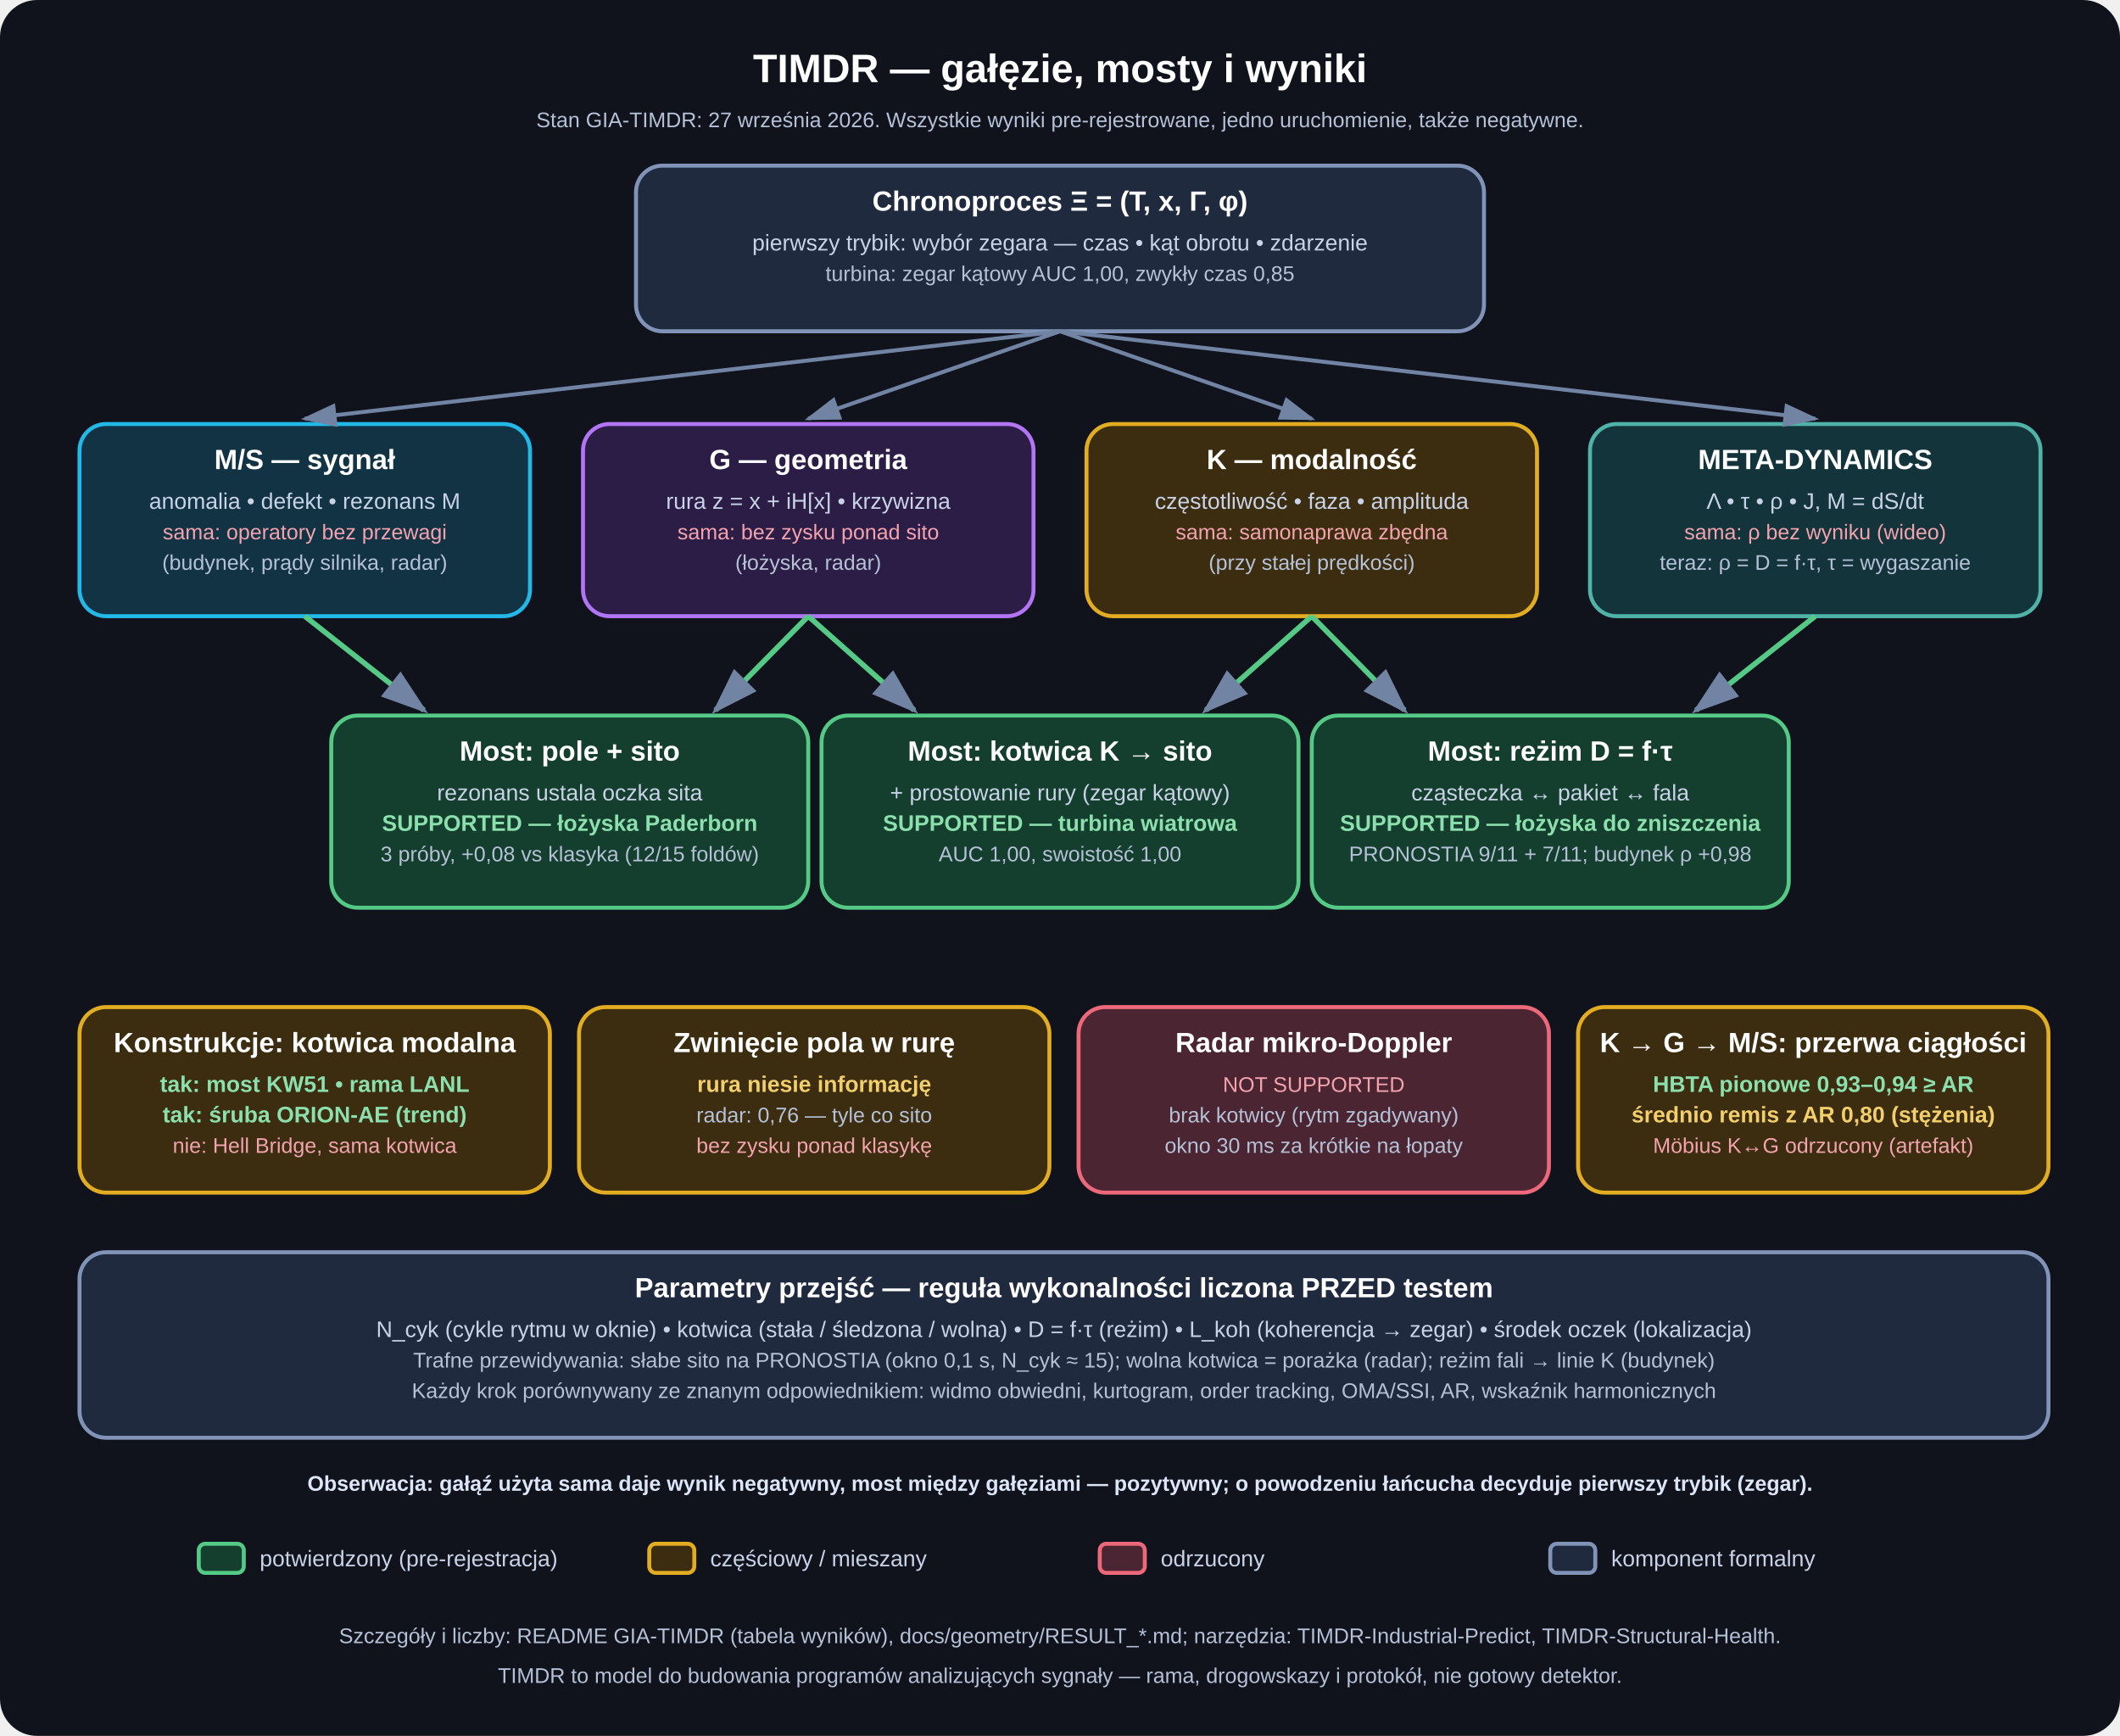
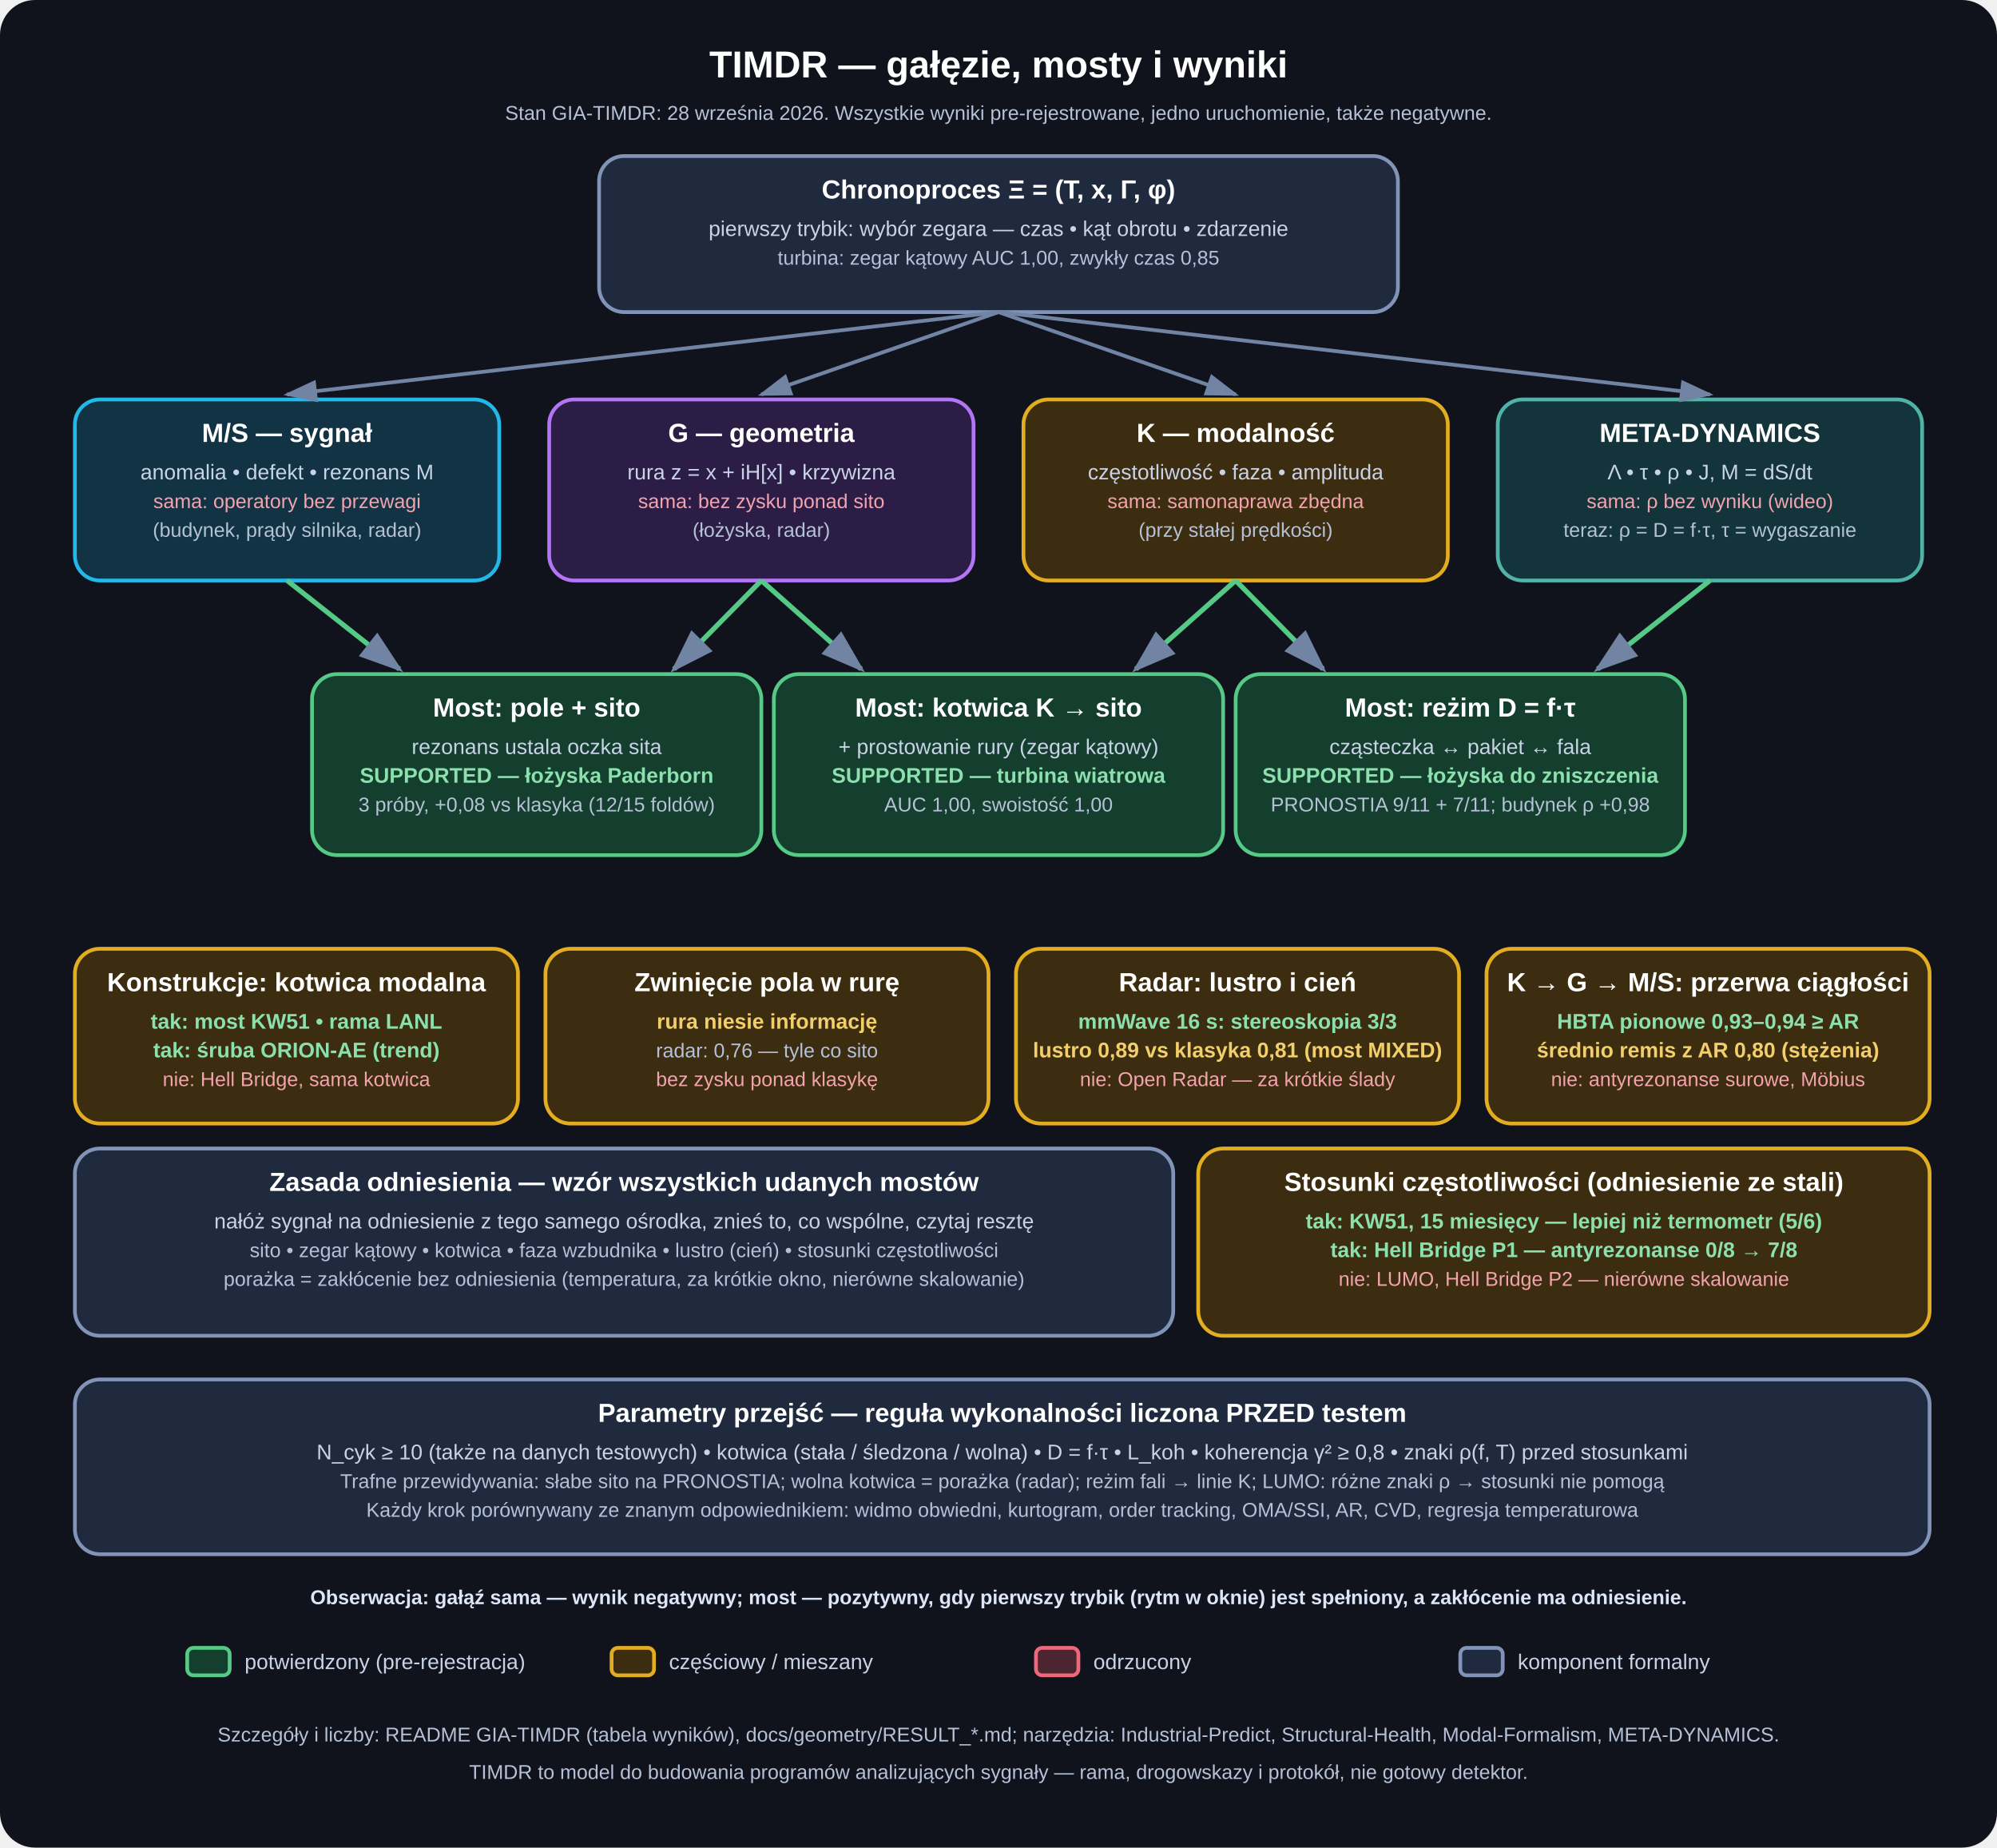
- <svg xmlns="http://www.w3.org/2000/svg" width="1600" height="1310" viewBox="0 0 1600 1310" role="img" aria-labelledby="title desc">
+ <svg xmlns="http://www.w3.org/2000/svg" width="1600" height="1480" viewBox="0 0 1600 1480" role="img" aria-labelledby="title desc">
  <defs>
    <style>
.bg{fill:#11131c}.formal{fill:#202a3e;stroke:#8194b7;stroke-width:3}.ms{fill:#123344;stroke:#22b9e8;stroke-width:3}
.g{fill:#2c1d46;stroke:#b175f5;stroke-width:3}.k{fill:#3c2d10;stroke:#e3ad21;stroke-width:3}.meta{fill:#12343a;stroke:#4fb3a8;stroke-width:3}
.support{fill:#143e2d;stroke:#55ca86;stroke-width:3}.partial{fill:#3c2d10;stroke:#e3ad21;stroke-width:3}.reject{fill:#4b2531;stroke:#ec687a;stroke-width:3}
.line{fill:none;stroke:#7184a4;stroke-width:3}.gline{fill:none;stroke:#55ca86;stroke-width:4}
.h{font:700 30px Arial,sans-serif;fill:#fff}.sh{font:700 21px Arial,sans-serif;fill:#fff}.small{font:17px Arial,sans-serif;fill:#c9d3e7}
.note{font:16px Arial,sans-serif;fill:#b5c1d7}.neg{font:16px Arial,sans-serif;fill:#f3a3ae}.pos{font:700 17px Arial,sans-serif;fill:#8be0ad}
.mid{font:700 17px Arial,sans-serif;fill:#f2cf6b}.label{font:700 16px Arial,sans-serif;fill:#dce6f8}
</style>
    <marker id="arrow" markerWidth="10" markerHeight="10" refX="8" refY="3" orient="auto">
      <path d="M0,0 L9,3 L0,6 Z" fill="#7184a4" />
    </marker>
  </defs>
-   <rect class="bg" width="1600" height="1310" rx="28" />
+   <rect class="bg" width="1600" height="1480" rx="28" />
  <text x="800" y="62" text-anchor="middle" class="h">TIMDR — gałęzie, mosty i wyniki</text>
-   <text x="800" y="96" text-anchor="middle" class="note">Stan GIA-TIMDR: 27 września 2026. Wszystkie wyniki pre-rejestrowane, jedno uruchomienie, także negatywne.</text>
+   <text x="800" y="96" text-anchor="middle" class="note">Stan GIA-TIMDR: 28 września 2026. Wszystkie wyniki pre-rejestrowane, jedno uruchomienie, także negatywne.</text>
  <rect x="480" y="125" width="640" height="125" rx="20" class="formal" />
  <text x="800.0" y="159" text-anchor="middle" class="sh">Chronoproces Ξ = (T, x, Γ, φ)</text>
  <text x="800.0" y="189" text-anchor="middle" class="small">pierwszy trybik: wybór zegara — czas • kąt obrotu • zdarzenie</text>
  <text x="800.0" y="212" text-anchor="middle" class="note">turbina: zegar kątowy AUC 1,00, zwykły czas 0,85</text>
  <rect x="60" y="320" width="340" height="145" rx="20" class="ms" />
  <text x="230.0" y="354" text-anchor="middle" class="sh">M/S — sygnał</text>
  <text x="230.0" y="384" text-anchor="middle" class="small">anomalia • defekt • rezonans M</text>
  <text x="230.0" y="407" text-anchor="middle" class="neg">sama: operatory bez przewagi</text>
  <text x="230.0" y="430" text-anchor="middle" class="note">(budynek, prądy silnika, radar)</text>
  <path d="M800,250 L230.0,316" class="line" marker-end="url(#arrow)" />
  <rect x="440" y="320" width="340" height="145" rx="20" class="g" />
  <text x="610.0" y="354" text-anchor="middle" class="sh">G — geometria</text>
  <text x="610.0" y="384" text-anchor="middle" class="small">rura z = x + iH[x] • krzywizna</text>
  <text x="610.0" y="407" text-anchor="middle" class="neg">sama: bez zysku ponad sito</text>
  <text x="610.0" y="430" text-anchor="middle" class="note">(łożyska, radar)</text>
  <path d="M800,250 L610.0,316" class="line" marker-end="url(#arrow)" />
  <rect x="820" y="320" width="340" height="145" rx="20" class="k" />
  <text x="990.0" y="354" text-anchor="middle" class="sh">K — modalność</text>
  <text x="990.0" y="384" text-anchor="middle" class="small">częstotliwość • faza • amplituda</text>
  <text x="990.0" y="407" text-anchor="middle" class="neg">sama: samonaprawa zbędna</text>
  <text x="990.0" y="430" text-anchor="middle" class="note">(przy stałej prędkości)</text>
  <path d="M800,250 L990.0,316" class="line" marker-end="url(#arrow)" />
  <rect x="1200" y="320" width="340" height="145" rx="20" class="meta" />
  <text x="1370.0" y="354" text-anchor="middle" class="sh">META-DYNAMICS</text>
  <text x="1370.0" y="384" text-anchor="middle" class="small">Λ • τ • ρ • J,  M = dS/dt</text>
  <text x="1370.0" y="407" text-anchor="middle" class="neg">sama: ρ bez wyniku (wideo)</text>
  <text x="1370.0" y="430" text-anchor="middle" class="note">teraz: ρ = D = f·τ, τ = wygaszanie</text>
  <path d="M800,250 L1370.0,316" class="line" marker-end="url(#arrow)" />
  <rect x="250" y="540" width="360" height="145" rx="20" class="support" />
  <text x="430.0" y="574" text-anchor="middle" class="sh">Most: pole + sito</text>
  <text x="430.0" y="604" text-anchor="middle" class="small">rezonans ustala oczka sita</text>
  <text x="430.0" y="627" text-anchor="middle" class="pos">SUPPORTED — łożyska Paderborn</text>
  <text x="430.0" y="650" text-anchor="middle" class="note">3 próby, +0,08 vs klasyka (12/15 foldów)</text>
  <path d="M230.0,465 L320,536" class="gline" marker-end="url(#arrow)" />
  <path d="M610.0,465 L540,536" class="gline" marker-end="url(#arrow)" />
  <rect x="620" y="540" width="360" height="145" rx="20" class="support" />
  <text x="800.0" y="574" text-anchor="middle" class="sh">Most: kotwica K → sito</text>
  <text x="800.0" y="604" text-anchor="middle" class="small">+ prostowanie rury (zegar kątowy)</text>
  <text x="800.0" y="627" text-anchor="middle" class="pos">SUPPORTED — turbina wiatrowa</text>
  <text x="800.0" y="650" text-anchor="middle" class="note">AUC 1,00, swoistość 1,00</text>
  <path d="M610.0,465 L690,536" class="gline" marker-end="url(#arrow)" />
  <path d="M990.0,465 L910,536" class="gline" marker-end="url(#arrow)" />
  <rect x="990" y="540" width="360" height="145" rx="20" class="support" />
  <text x="1170.0" y="574" text-anchor="middle" class="sh">Most: reżim D = f·τ</text>
  <text x="1170.0" y="604" text-anchor="middle" class="small">cząsteczka ↔ pakiet ↔ fala</text>
  <text x="1170.0" y="627" text-anchor="middle" class="pos">SUPPORTED — łożyska do zniszczenia</text>
  <text x="1170.0" y="650" text-anchor="middle" class="note">PRONOSTIA 9/11 + 7/11; budynek ρ +0,98</text>
  <path d="M990.0,465 L1060,536" class="gline" marker-end="url(#arrow)" />
  <path d="M1370.0,465 L1280,536" class="gline" marker-end="url(#arrow)" />
  <rect x="60" y="760" width="355" height="140" rx="20" class="partial" />
  <text x="237.5" y="794" text-anchor="middle" class="sh">Konstrukcje: kotwica modalna</text>
  <text x="237.5" y="824" text-anchor="middle" class="pos">tak: most KW51 • rama LANL</text>
  <text x="237.5" y="847" text-anchor="middle" class="pos">tak: śruba ORION-AE (trend)</text>
  <text x="237.5" y="870" text-anchor="middle" class="neg">nie: Hell Bridge, sama kotwica</text>
  <rect x="437" y="760" width="355" height="140" rx="20" class="partial" />
  <text x="614.5" y="794" text-anchor="middle" class="sh">Zwinięcie pola w rurę</text>
  <text x="614.5" y="824" text-anchor="middle" class="mid">rura niesie informację</text>
  <text x="614.5" y="847" text-anchor="middle" class="note">radar: 0,76 — tyle co sito</text>
  <text x="614.5" y="870" text-anchor="middle" class="neg">bez zysku ponad klasykę</text>
-   <rect x="814" y="760" width="355" height="140" rx="20" class="reject" />
-   <text x="991.5" y="794" text-anchor="middle" class="sh">Radar mikro-Doppler</text>
-   <text x="991.5" y="824" text-anchor="middle" class="neg">NOT SUPPORTED</text>
-   <text x="991.5" y="847" text-anchor="middle" class="note">brak kotwicy (rytm zgadywany)</text>
-   <text x="991.5" y="870" text-anchor="middle" class="note">okno 30 ms za krótkie na łopaty</text>
+   <rect x="814" y="760" width="355" height="140" rx="20" class="partial" />
+   <text x="991.5" y="794" text-anchor="middle" class="sh">Radar: lustro i cień</text>
+   <text x="991.5" y="824" text-anchor="middle" class="pos">mmWave 16 s: stereoskopia 3/3</text>
+   <text x="991.5" y="847" text-anchor="middle" class="mid">lustro 0,89 vs klasyka 0,81 (most MIXED)</text>
+   <text x="991.5" y="870" text-anchor="middle" class="neg">nie: Open Radar — za krótkie ślady</text>
  <rect x="1191" y="760" width="355" height="140" rx="20" class="partial" />
  <text x="1368.5" y="794" text-anchor="middle" class="sh">K → G → M/S: przerwa ciągłości</text>
  <text x="1368.5" y="824" text-anchor="middle" class="pos">HBTA pionowe 0,93–0,94 ≥ AR</text>
  <text x="1368.5" y="847" text-anchor="middle" class="mid">średnio remis z AR 0,80 (stężenia)</text>
-   <text x="1368.5" y="870" text-anchor="middle" class="neg">Möbius K↔G odrzucony (artefakt)</text>
-   <rect x="60" y="945" width="1486" height="140" rx="20" class="formal" />
-   <text x="803.0" y="979" text-anchor="middle" class="sh">Parametry przejść — reguła wykonalności liczona PRZED testem</text>
-   <text x="803.0" y="1009" text-anchor="middle" class="small">N_cyk (cykle rytmu w oknie) • kotwica (stała / śledzona / wolna) • D = f·τ (reżim) • L_koh (koherencja → zegar) • środek oczek (lokalizacja)</text>
-   <text x="803.0" y="1032" text-anchor="middle" class="note">Trafne przewidywania: słabe sito na PRONOSTIA (okno 0,1 s, N_cyk ≈ 15); wolna kotwica = porażka (radar); reżim fali → linie K (budynek)</text>
-   <text x="803.0" y="1055" text-anchor="middle" class="note">Każdy krok porównywany ze znanym odpowiednikiem: widmo obwiedni, kurtogram, order tracking, OMA/SSI, AR, wskaźnik harmonicznych</text>
-   <text x="800" y="1125" text-anchor="middle" class="label">Obserwacja: gałąź użyta sama daje wynik negatywny, most między gałęziami — pozytywny; o powodzeniu łańcucha decyduje pierwszy trybik (zegar).</text>
-   <rect x="150" y="1165" width="34" height="22" rx="5" class="support" />
-   <text x="196" y="1182" class="small">potwierdzony (pre-rejestracja)</text>
-   <rect x="490" y="1165" width="34" height="22" rx="5" class="partial" />
-   <text x="536" y="1182" class="small">częściowy / mieszany</text>
-   <rect x="830" y="1165" width="34" height="22" rx="5" class="reject" />
-   <text x="876" y="1182" class="small">odrzucony</text>
-   <rect x="1170" y="1165" width="34" height="22" rx="5" class="formal" />
-   <text x="1216" y="1182" class="small">komponent formalny</text>
-   <text x="800" y="1240" text-anchor="middle" class="note">Szczegóły i liczby: README GIA-TIMDR (tabela wyników), docs/geometry/RESULT_*.md; narzędzia: TIMDR-Industrial-Predict, TIMDR-Structural-Health.</text>
-   <text x="800" y="1270" text-anchor="middle" class="note">TIMDR to model do budowania programów analizujących sygnały — rama, drogowskazy i protokół, nie gotowy detektor.</text>
+   <text x="1368.5" y="870" text-anchor="middle" class="neg">nie: antyrezonanse surowe, Möbius</text>
+   <rect x="60" y="920" width="880" height="150" rx="20" class="formal" />
+   <text x="500.0" y="954" text-anchor="middle" class="sh">Zasada odniesienia — wzór wszystkich udanych mostów</text>
+   <text x="500.0" y="984" text-anchor="middle" class="small">nałóż sygnał na odniesienie z tego samego ośrodka, znieś to, co wspólne, czytaj resztę</text>
+   <text x="500.0" y="1007" text-anchor="middle" class="note">sito • zegar kątowy • kotwica • faza wzbudnika • lustro (cień) • stosunki częstotliwości</text>
+   <text x="500.0" y="1030" text-anchor="middle" class="note">porażka = zakłócenie bez odniesienia (temperatura, za krótkie okno, nierówne skalowanie)</text>
+   <rect x="960" y="920" width="586" height="150" rx="20" class="partial" />
+   <text x="1253.0" y="954" text-anchor="middle" class="sh">Stosunki częstotliwości (odniesienie ze stali)</text>
+   <text x="1253.0" y="984" text-anchor="middle" class="pos">tak: KW51, 15 miesięcy — lepiej niż termometr (5/6)</text>
+   <text x="1253.0" y="1007" text-anchor="middle" class="pos">tak: Hell Bridge P1 — antyrezonanse 0/8 → 7/8</text>
+   <text x="1253.0" y="1030" text-anchor="middle" class="neg">nie: LUMO, Hell Bridge P2 — nierówne skalowanie</text>
+   <rect x="60" y="1105" width="1486" height="140" rx="20" class="formal" />
+   <text x="803.0" y="1139" text-anchor="middle" class="sh">Parametry przejść — reguła wykonalności liczona PRZED testem</text>
+   <text x="803.0" y="1169" text-anchor="middle" class="small">N_cyk ≥ 10 (także na danych testowych) • kotwica (stała / śledzona / wolna) • D = f·τ • L_koh • koherencja γ² ≥ 0,8 • znaki ρ(f, T) przed stosunkami</text>
+   <text x="803.0" y="1192" text-anchor="middle" class="note">Trafne przewidywania: słabe sito na PRONOSTIA; wolna kotwica = porażka (radar); reżim fali → linie K; LUMO: różne znaki ρ → stosunki nie pomogą</text>
+   <text x="803.0" y="1215" text-anchor="middle" class="note">Każdy krok porównywany ze znanym odpowiednikiem: widmo obwiedni, kurtogram, order tracking, OMA/SSI, AR, CVD, regresja temperaturowa</text>
+   <text x="800" y="1285" text-anchor="middle" class="label">Obserwacja: gałąź sama — wynik negatywny; most — pozytywny, gdy pierwszy trybik (rytm w oknie) jest spełniony, a zakłócenie ma odniesienie.</text>
+   <rect x="150" y="1320" width="34" height="22" rx="5" class="support" />
+   <text x="196" y="1337" class="small">potwierdzony (pre-rejestracja)</text>
+   <rect x="490" y="1320" width="34" height="22" rx="5" class="partial" />
+   <text x="536" y="1337" class="small">częściowy / mieszany</text>
+   <rect x="830" y="1320" width="34" height="22" rx="5" class="reject" />
+   <text x="876" y="1337" class="small">odrzucony</text>
+   <rect x="1170" y="1320" width="34" height="22" rx="5" class="formal" />
+   <text x="1216" y="1337" class="small">komponent formalny</text>
+   <text x="800" y="1395" text-anchor="middle" class="note">Szczegóły i liczby: README GIA-TIMDR (tabela wyników), docs/geometry/RESULT_*.md; narzędzia: Industrial-Predict, Structural-Health, Modal-Formalism, META-DYNAMICS.</text>
+   <text x="800" y="1425" text-anchor="middle" class="note">TIMDR to model do budowania programów analizujących sygnały — rama, drogowskazy i protokół, nie gotowy detektor.</text>
</svg>
